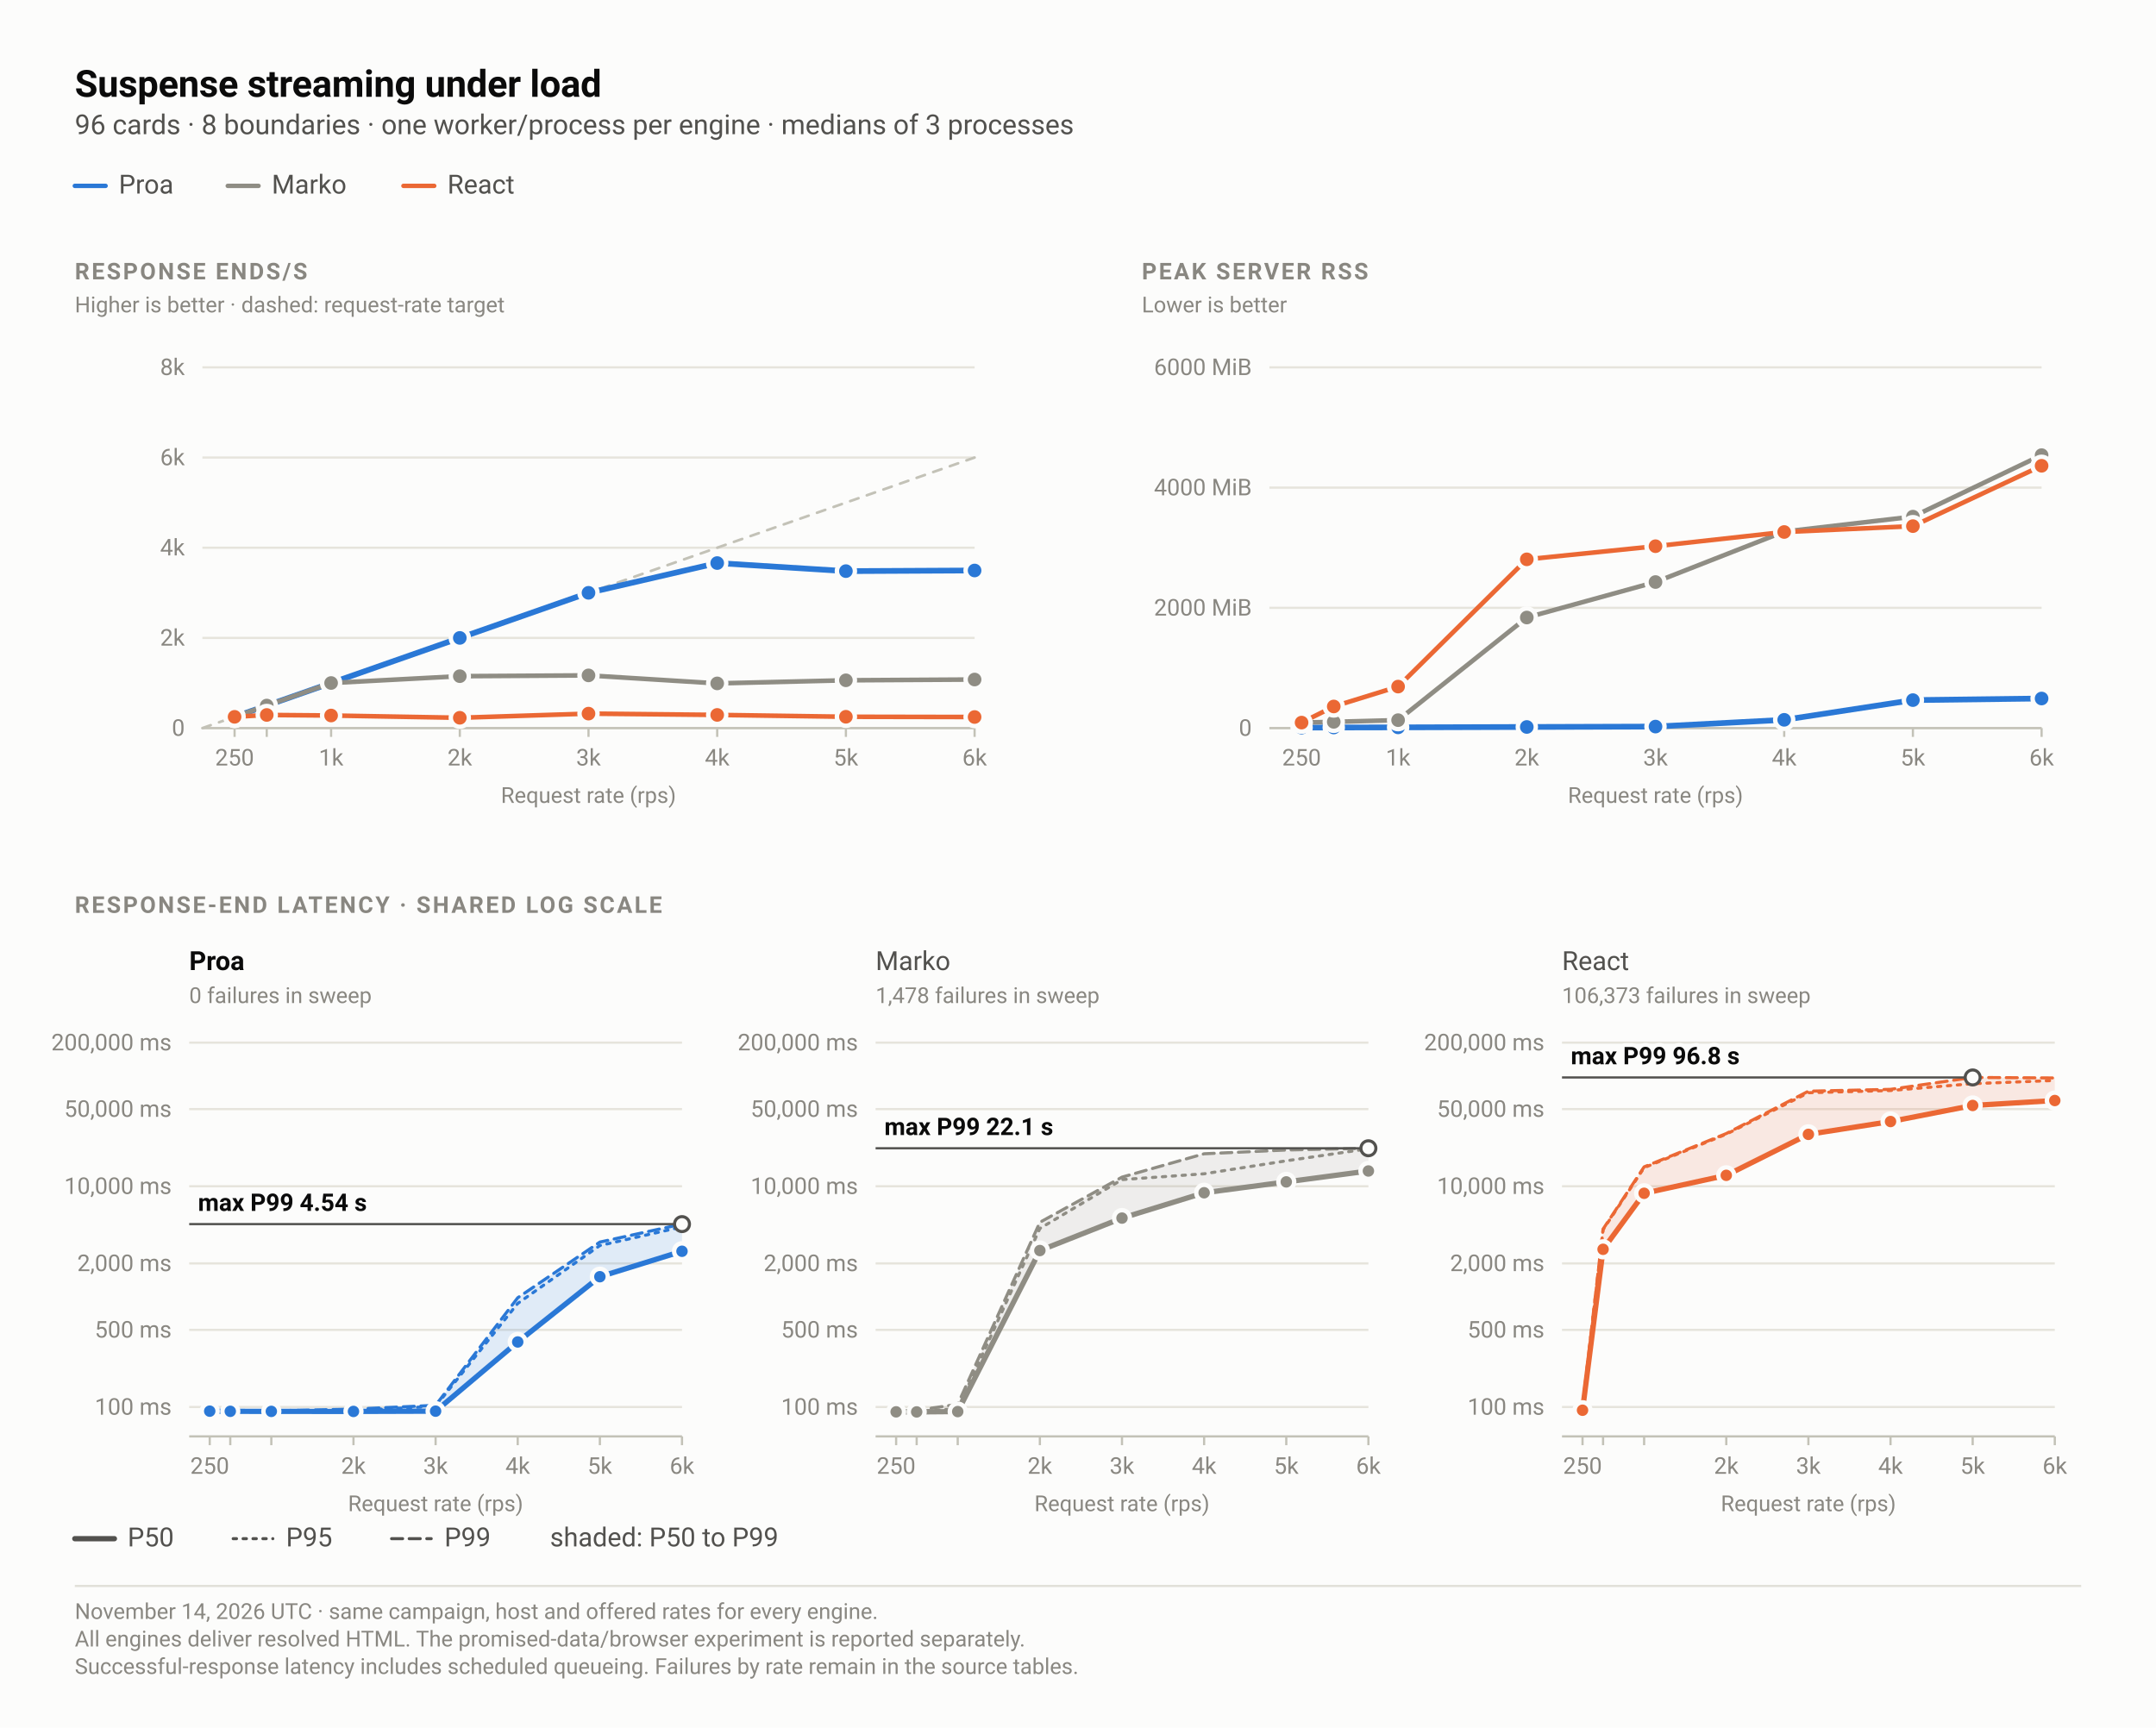
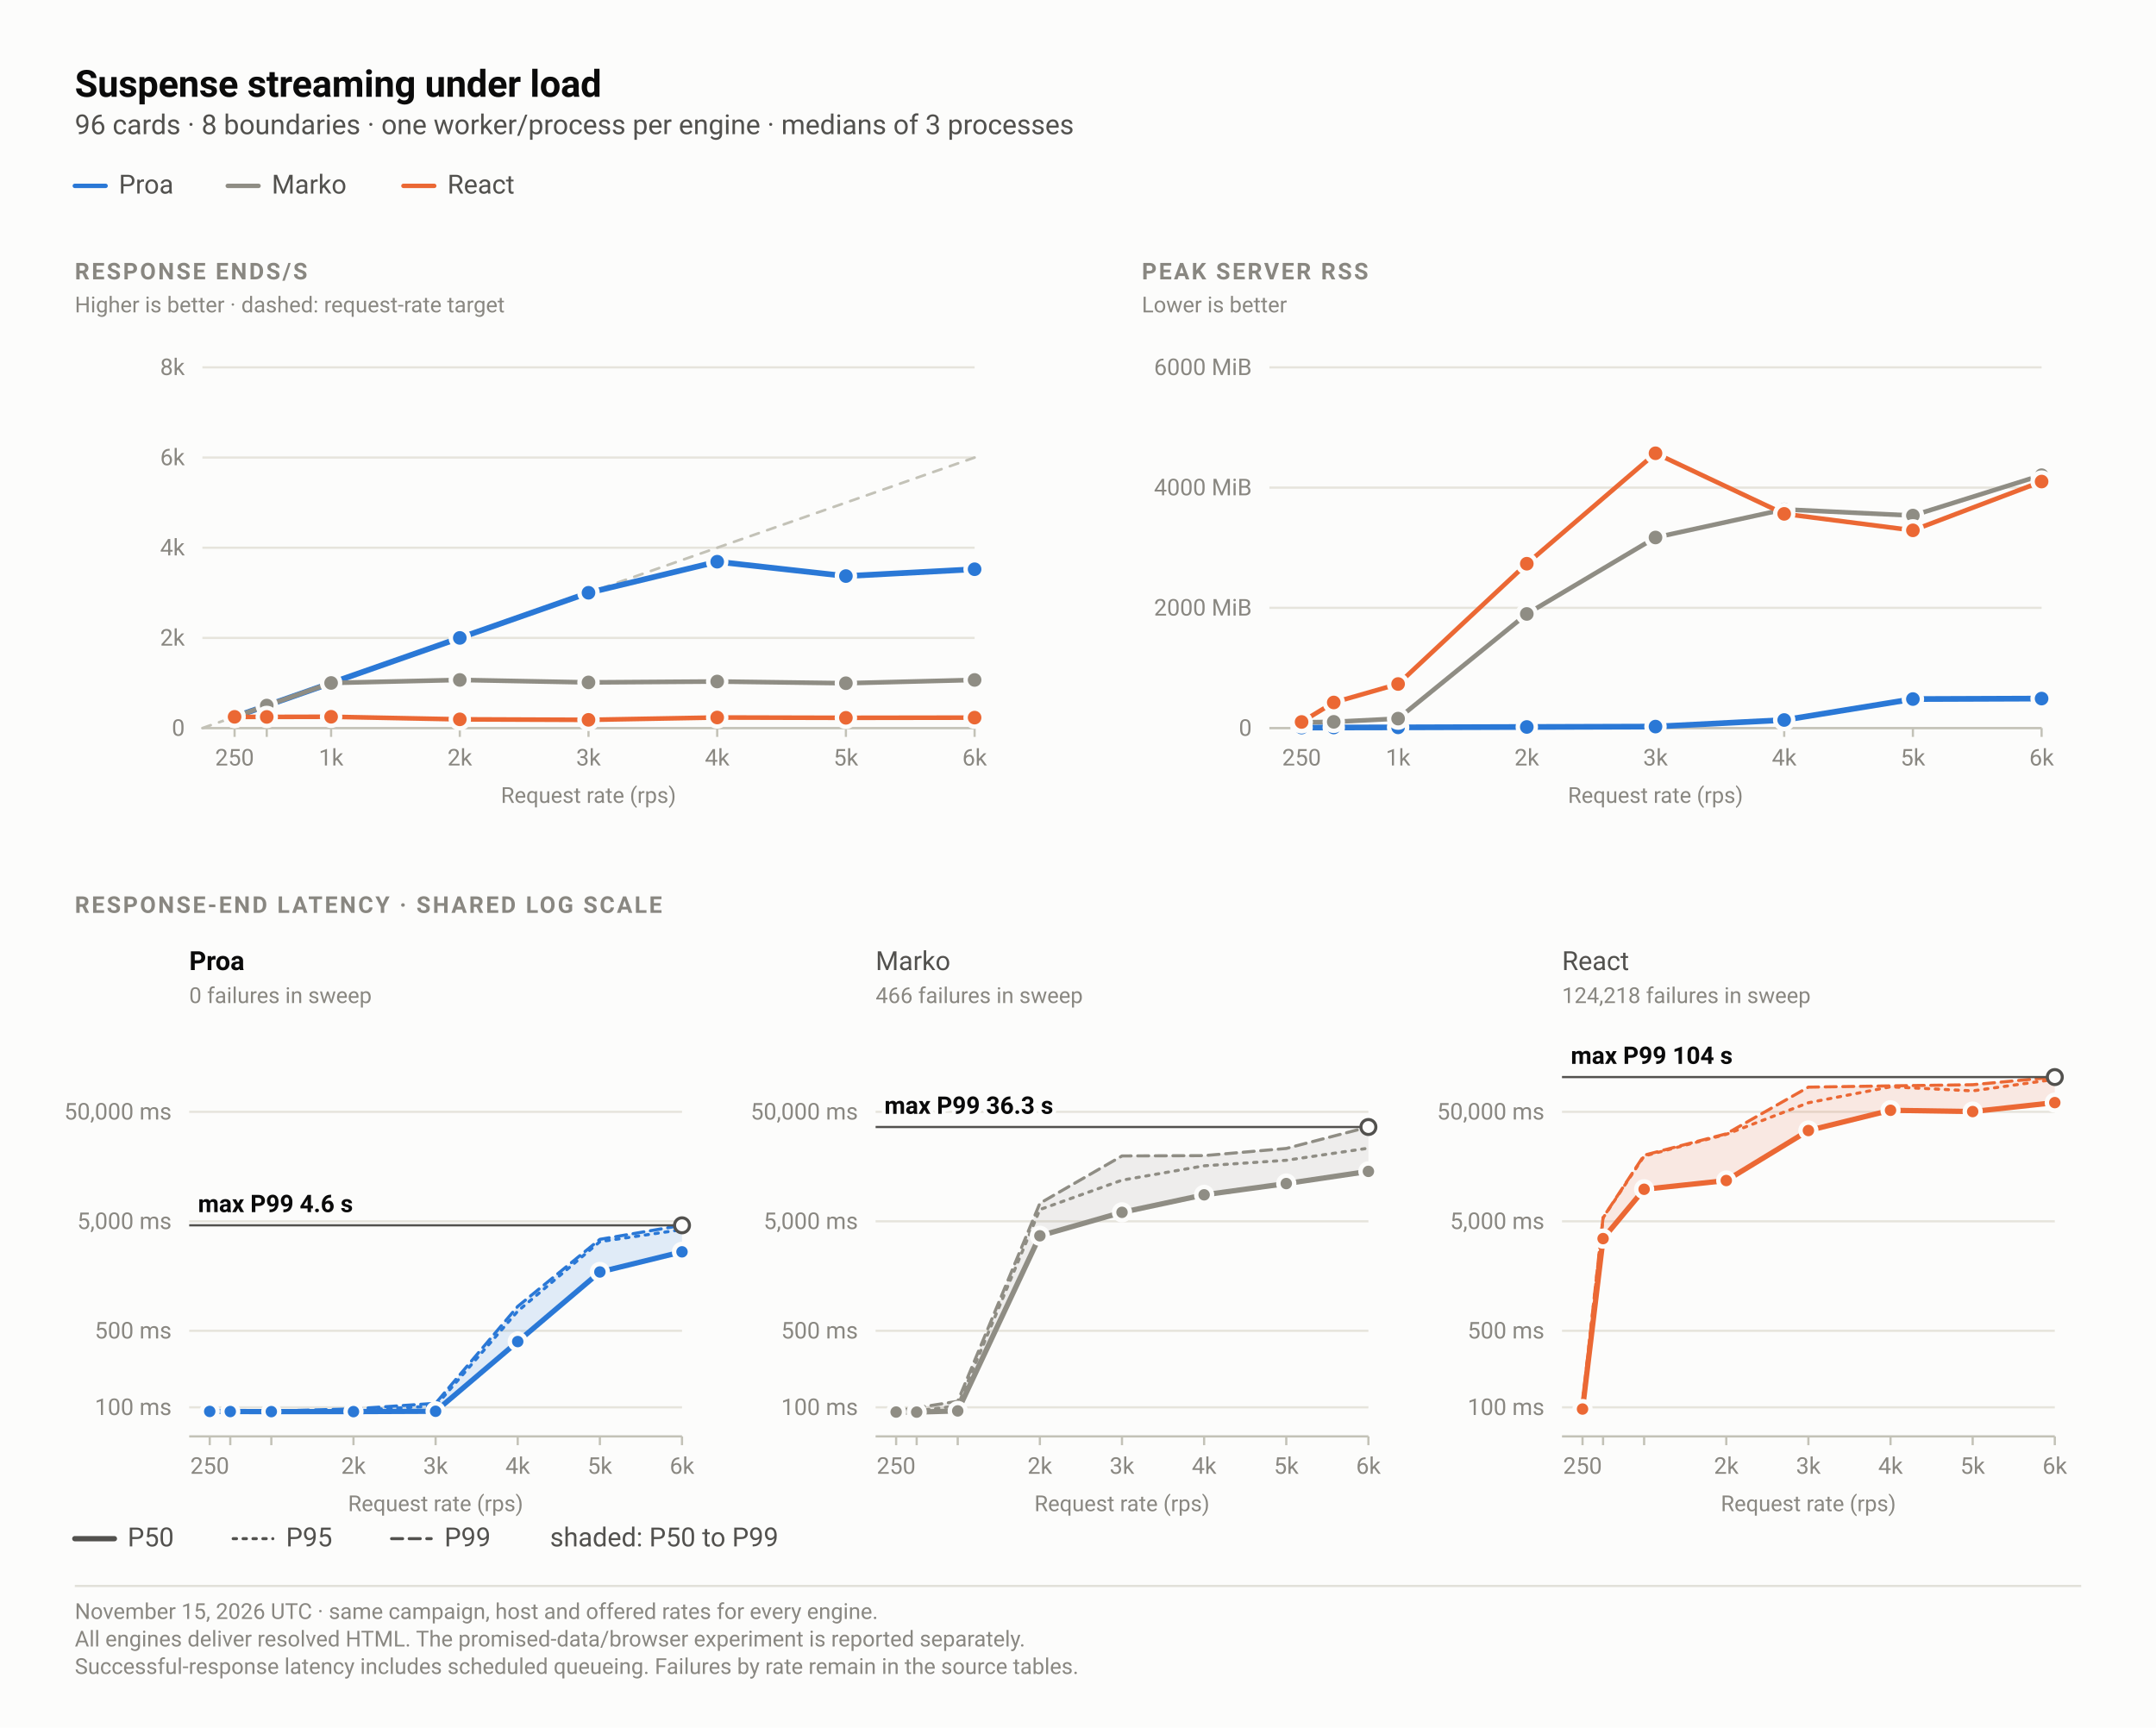
<svg xmlns="http://www.w3.org/2000/svg" width="980" height="785.5" viewBox="0 0 980 785.5" role="img" aria-labelledby="ttl dsc">
  <style>
  text { font-family: system-ui, -apple-system, "Segoe UI", Roboto, "Helvetica Neue", Arial, sans-serif; }
  .t   { font-size: 17px; font-weight: 600; fill: #0b0b0b; letter-spacing: -.005em; }
  .d   { font-size: 12.5px; font-weight: 400; fill: #52514e; }
  .eb  { font-size: 10.5px; font-weight: 600; fill: #898781; letter-spacing: .09em; }
  .cat { font-size: 12px; font-weight: 400; fill: #52514e; }
  .catb{ font-size: 12px; font-weight: 600; fill: #0b0b0b; }
  .lg  { font-size: 12px; font-weight: 400; fill: #52514e; }
  .tick{ font-size: 10.5px; font-weight: 400; fill: #898781; font-variant-numeric: tabular-nums; }
  .val { font-size: 11px; font-weight: 500; fill: #52514e; font-variant-numeric: tabular-nums;
         paint-order: stroke; stroke: #fcfcfb; stroke-width: 3.5px; stroke-linejoin: round; }
  .valb{ font-size: 11px; font-weight: 600; fill: #0b0b0b; font-variant-numeric: tabular-nums;
         paint-order: stroke; stroke: #fcfcfb; stroke-width: 3.5px; stroke-linejoin: round; }
  .valw{ font-size: 11px; font-weight: 600; fill: #fcfcfb; font-variant-numeric: tabular-nums; }
  .note{ font-size: 10px; font-weight: 400; fill: #898781; }
  .mono{ font-family: ui-monospace, SFMono-Regular, "SF Mono", Menlo, Consolas, monospace; }
  .end { text-anchor: end; }
  .mid { text-anchor: middle; }
</style>
  <rect width="980" height="785.5" fill="#fcfcfb" />
  <text x="34" y="44" class="t">Suspense streaming under load</text>
  <text x="34" y="61" class="d">96 cards · 8 boundaries · one worker/process per engine · medians of 3 processes</text>
  <path d="M34 84.5h14" stroke="#2a78d6" stroke-width="2" stroke-linecap="round" />
  <text x="54" y="88" class="lg">Proa</text>
  <path d="M103.52 84.5h14" stroke="#8f8d84" stroke-width="2" stroke-linecap="round" />
  <text x="123.52" y="88" class="lg">Marko</text>
  <path d="M183.38 84.5h14" stroke="#eb6834" stroke-width="2" stroke-linecap="round" />
  <text x="203.38" y="88" class="lg">React</text>
  <text x="34" y="127" class="eb">RESPONSE ENDS/S</text>
  <text x="34" y="142" class="note">Higher is better · dashed: request-rate target</text>
  <path d="M92 331L443 331" stroke="#e6e4dc" stroke-width="1" />
  <text x="84" y="334.5" class="tick end">0</text>
  <path d="M92 290L443 290" stroke="#e6e4dc" stroke-width="1" />
  <text x="84" y="293.5" class="tick end">2k</text>
  <path d="M92 249L443 249" stroke="#e6e4dc" stroke-width="1" />
  <text x="84" y="252.5" class="tick end">4k</text>
  <path d="M92 208L443 208" stroke="#e6e4dc" stroke-width="1" />
  <text x="84" y="211.5" class="tick end">6k</text>
  <path d="M92 167L443 167" stroke="#e6e4dc" stroke-width="1" />
  <text x="84" y="170.5" class="tick end">8k</text>
  <path d="M106.63 331L106.63 335" stroke="#c3c2b7" stroke-width="1" />
  <text x="106.63" y="348" class="tick mid">250</text>
  <path d="M121.25 331L121.25 335" stroke="#c3c2b7" stroke-width="1" />
  <path d="M150.5 331L150.5 335" stroke="#c3c2b7" stroke-width="1" />
  <text x="150.5" y="348" class="tick mid">1k</text>
  <path d="M209 331L209 335" stroke="#c3c2b7" stroke-width="1" />
  <text x="209" y="348" class="tick mid">2k</text>
  <path d="M267.5 331L267.5 335" stroke="#c3c2b7" stroke-width="1" />
  <text x="267.5" y="348" class="tick mid">3k</text>
  <path d="M326 331L326 335" stroke="#c3c2b7" stroke-width="1" />
  <text x="326" y="348" class="tick mid">4k</text>
  <path d="M384.5 331L384.5 335" stroke="#c3c2b7" stroke-width="1" />
  <text x="384.5" y="348" class="tick mid">5k</text>
  <path d="M443 331L443 335" stroke="#c3c2b7" stroke-width="1" />
  <text x="443" y="348" class="tick mid">6k</text>
  <path d="M92 331L443 331" stroke="#c3c2b7" stroke-width="1" />
  <text x="267.5" y="365" class="note mid">Request rate (rps)</text>
  <path d="M92 331L443 208" fill="none" stroke="#c3c2b7" stroke-width="1.2" stroke-linejoin="round" stroke-linecap="round" stroke-dasharray="4 4" />
-   <path d="M106.63 325.88L121.25 320.75L150.5 310.5L209 290L267.5 269.5L326 255.97L384.5 259.64L443 259.35" fill="none" stroke="#2a78d6" stroke-width="2.6" stroke-linejoin="round" stroke-linecap="round" />
+   <path d="M106.63 325.88L121.25 320.75L150.5 310.5L209 290L267.5 269.48L326 255.36L384.5 261.89L443 258.78" fill="none" stroke="#2a78d6" stroke-width="2.6" stroke-linejoin="round" stroke-linecap="round" />
  <circle cx="106.63" cy="325.88" r="4.1" fill="#2a78d6" stroke="#fcfcfb" stroke-width="2" />
  <circle cx="121.25" cy="320.75" r="4.1" fill="#2a78d6" stroke="#fcfcfb" stroke-width="2" />
  <circle cx="150.5" cy="310.5" r="4.1" fill="#2a78d6" stroke="#fcfcfb" stroke-width="2" />
  <circle cx="209" cy="290" r="4.1" fill="#2a78d6" stroke="#fcfcfb" stroke-width="2" />
-   <circle cx="267.5" cy="269.5" r="4.1" fill="#2a78d6" stroke="#fcfcfb" stroke-width="2" />
-   <circle cx="326" cy="255.97" r="4.1" fill="#2a78d6" stroke="#fcfcfb" stroke-width="2" />
-   <circle cx="384.5" cy="259.64" r="4.1" fill="#2a78d6" stroke="#fcfcfb" stroke-width="2" />
-   <circle cx="443" cy="259.35" r="4.1" fill="#2a78d6" stroke="#fcfcfb" stroke-width="2" />
-   <path d="M106.63 325.88L121.25 320.75L150.5 310.5L209 307.4L267.5 307.04L326 310.68L384.5 309.27L443 308.92" fill="none" stroke="#8f8d84" stroke-width="2.1" stroke-linejoin="round" stroke-linecap="round" />
+   <circle cx="267.5" cy="269.48" r="4.1" fill="#2a78d6" stroke="#fcfcfb" stroke-width="2" />
+   <circle cx="326" cy="255.36" r="4.1" fill="#2a78d6" stroke="#fcfcfb" stroke-width="2" />
+   <circle cx="384.5" cy="261.89" r="4.1" fill="#2a78d6" stroke="#fcfcfb" stroke-width="2" />
+   <circle cx="443" cy="258.78" r="4.1" fill="#2a78d6" stroke="#fcfcfb" stroke-width="2" />
+   <path d="M106.63 325.88L121.25 320.75L150.5 310.48L209 309.11L267.5 310.23L326 309.82L384.5 310.6L443 309.11" fill="none" stroke="#8f8d84" stroke-width="2.1" stroke-linejoin="round" stroke-linecap="round" />
  <circle cx="106.63" cy="325.88" r="4.1" fill="#8f8d84" stroke="#fcfcfb" stroke-width="2" />
  <circle cx="121.25" cy="320.75" r="4.1" fill="#8f8d84" stroke="#fcfcfb" stroke-width="2" />
-   <circle cx="150.5" cy="310.5" r="4.1" fill="#8f8d84" stroke="#fcfcfb" stroke-width="2" />
-   <circle cx="209" cy="307.4" r="4.1" fill="#8f8d84" stroke="#fcfcfb" stroke-width="2" />
-   <circle cx="267.5" cy="307.04" r="4.1" fill="#8f8d84" stroke="#fcfcfb" stroke-width="2" />
-   <circle cx="326" cy="310.68" r="4.1" fill="#8f8d84" stroke="#fcfcfb" stroke-width="2" />
-   <circle cx="384.5" cy="309.27" r="4.1" fill="#8f8d84" stroke="#fcfcfb" stroke-width="2" />
-   <circle cx="443" cy="308.92" r="4.1" fill="#8f8d84" stroke="#fcfcfb" stroke-width="2" />
-   <path d="M106.63 325.88L121.25 325.03L150.5 325.28L209 326.31L267.5 324.42L326 325.01L384.5 325.85L443 325.96" fill="none" stroke="#eb6834" stroke-width="2.1" stroke-linejoin="round" stroke-linecap="round" />
+   <circle cx="150.5" cy="310.48" r="4.1" fill="#8f8d84" stroke="#fcfcfb" stroke-width="2" />
+   <circle cx="209" cy="309.11" r="4.1" fill="#8f8d84" stroke="#fcfcfb" stroke-width="2" />
+   <circle cx="267.5" cy="310.23" r="4.1" fill="#8f8d84" stroke="#fcfcfb" stroke-width="2" />
+   <circle cx="326" cy="309.82" r="4.1" fill="#8f8d84" stroke="#fcfcfb" stroke-width="2" />
+   <circle cx="384.5" cy="310.6" r="4.1" fill="#8f8d84" stroke="#fcfcfb" stroke-width="2" />
+   <circle cx="443" cy="309.11" r="4.1" fill="#8f8d84" stroke="#fcfcfb" stroke-width="2" />
+   <path d="M106.63 325.88L121.25 325.92L150.5 325.85L209 327.02L267.5 327.25L326 326.18L384.5 326.33L443 326.24" fill="none" stroke="#eb6834" stroke-width="2.1" stroke-linejoin="round" stroke-linecap="round" />
  <circle cx="106.63" cy="325.88" r="4.1" fill="#eb6834" stroke="#fcfcfb" stroke-width="2" />
-   <circle cx="121.25" cy="325.03" r="4.1" fill="#eb6834" stroke="#fcfcfb" stroke-width="2" />
-   <circle cx="150.5" cy="325.28" r="4.1" fill="#eb6834" stroke="#fcfcfb" stroke-width="2" />
-   <circle cx="209" cy="326.31" r="4.1" fill="#eb6834" stroke="#fcfcfb" stroke-width="2" />
-   <circle cx="267.5" cy="324.42" r="4.1" fill="#eb6834" stroke="#fcfcfb" stroke-width="2" />
-   <circle cx="326" cy="325.01" r="4.1" fill="#eb6834" stroke="#fcfcfb" stroke-width="2" />
-   <circle cx="384.5" cy="325.85" r="4.1" fill="#eb6834" stroke="#fcfcfb" stroke-width="2" />
-   <circle cx="443" cy="325.96" r="4.1" fill="#eb6834" stroke="#fcfcfb" stroke-width="2" />
+   <circle cx="121.25" cy="325.92" r="4.1" fill="#eb6834" stroke="#fcfcfb" stroke-width="2" />
+   <circle cx="150.5" cy="325.85" r="4.1" fill="#eb6834" stroke="#fcfcfb" stroke-width="2" />
+   <circle cx="209" cy="327.02" r="4.1" fill="#eb6834" stroke="#fcfcfb" stroke-width="2" />
+   <circle cx="267.5" cy="327.25" r="4.1" fill="#eb6834" stroke="#fcfcfb" stroke-width="2" />
+   <circle cx="326" cy="326.18" r="4.1" fill="#eb6834" stroke="#fcfcfb" stroke-width="2" />
+   <circle cx="384.5" cy="326.33" r="4.1" fill="#eb6834" stroke="#fcfcfb" stroke-width="2" />
+   <circle cx="443" cy="326.24" r="4.1" fill="#eb6834" stroke="#fcfcfb" stroke-width="2" />
  <text x="519" y="127" class="eb">PEAK SERVER RSS</text>
  <text x="519" y="142" class="note">Lower is better</text>
  <path d="M577 331L928 331" stroke="#e6e4dc" stroke-width="1" />
  <text x="569" y="334.5" class="tick end">0</text>
  <path d="M577 276.33L928 276.33" stroke="#e6e4dc" stroke-width="1" />
  <text x="569" y="279.83" class="tick end">2000 MiB</text>
  <path d="M577 221.67L928 221.67" stroke="#e6e4dc" stroke-width="1" />
  <text x="569" y="225.17" class="tick end">4000 MiB</text>
  <path d="M577 167L928 167" stroke="#e6e4dc" stroke-width="1" />
  <text x="569" y="170.5" class="tick end">6000 MiB</text>
  <path d="M591.63 331L591.63 335" stroke="#c3c2b7" stroke-width="1" />
  <text x="591.63" y="348" class="tick mid">250</text>
  <path d="M606.25 331L606.25 335" stroke="#c3c2b7" stroke-width="1" />
  <path d="M635.5 331L635.5 335" stroke="#c3c2b7" stroke-width="1" />
  <text x="635.5" y="348" class="tick mid">1k</text>
  <path d="M694 331L694 335" stroke="#c3c2b7" stroke-width="1" />
  <text x="694" y="348" class="tick mid">2k</text>
  <path d="M752.5 331L752.5 335" stroke="#c3c2b7" stroke-width="1" />
  <text x="752.5" y="348" class="tick mid">3k</text>
  <path d="M811 331L811 335" stroke="#c3c2b7" stroke-width="1" />
  <text x="811" y="348" class="tick mid">4k</text>
  <path d="M869.5 331L869.5 335" stroke="#c3c2b7" stroke-width="1" />
  <text x="869.5" y="348" class="tick mid">5k</text>
  <path d="M928 331L928 335" stroke="#c3c2b7" stroke-width="1" />
  <text x="928" y="348" class="tick mid">6k</text>
  <path d="M577 331L928 331" stroke="#c3c2b7" stroke-width="1" />
  <text x="752.5" y="365" class="note mid">Request rate (rps)</text>
-   <path d="M591.63 330.78L606.25 330.73L635.5 330.67L694 330.49L752.5 330.31L811 327.24L869.5 318.28L928 317.55" fill="none" stroke="#2a78d6" stroke-width="2.6" stroke-linejoin="round" stroke-linecap="round" />
-   <circle cx="591.63" cy="330.78" r="4.1" fill="#2a78d6" stroke="#fcfcfb" stroke-width="2" />
+   <path d="M591.63 330.77L606.25 330.73L635.5 330.67L694 330.49L752.5 330.31L811 327.32L869.5 317.8L928 317.58" fill="none" stroke="#2a78d6" stroke-width="2.6" stroke-linejoin="round" stroke-linecap="round" />
+   <circle cx="591.63" cy="330.77" r="4.1" fill="#2a78d6" stroke="#fcfcfb" stroke-width="2" />
  <circle cx="606.25" cy="330.73" r="4.1" fill="#2a78d6" stroke="#fcfcfb" stroke-width="2" />
  <circle cx="635.5" cy="330.67" r="4.1" fill="#2a78d6" stroke="#fcfcfb" stroke-width="2" />
  <circle cx="694" cy="330.49" r="4.1" fill="#2a78d6" stroke="#fcfcfb" stroke-width="2" />
  <circle cx="752.5" cy="330.31" r="4.1" fill="#2a78d6" stroke="#fcfcfb" stroke-width="2" />
-   <circle cx="811" cy="327.24" r="4.1" fill="#2a78d6" stroke="#fcfcfb" stroke-width="2" />
-   <circle cx="869.5" cy="318.28" r="4.1" fill="#2a78d6" stroke="#fcfcfb" stroke-width="2" />
-   <circle cx="928" cy="317.55" r="4.1" fill="#2a78d6" stroke="#fcfcfb" stroke-width="2" />
-   <path d="M591.63 328.5L606.25 328.16L635.5 327.39L694 280.73L752.5 264.6L811 241.67L869.5 234.87L928 206.91" fill="none" stroke="#8f8d84" stroke-width="2.1" stroke-linejoin="round" stroke-linecap="round" />
-   <circle cx="591.63" cy="328.5" r="4.1" fill="#8f8d84" stroke="#fcfcfb" stroke-width="2" />
+   <circle cx="811" cy="327.32" r="4.1" fill="#2a78d6" stroke="#fcfcfb" stroke-width="2" />
+   <circle cx="869.5" cy="317.8" r="4.1" fill="#2a78d6" stroke="#fcfcfb" stroke-width="2" />
+   <circle cx="928" cy="317.58" r="4.1" fill="#2a78d6" stroke="#fcfcfb" stroke-width="2" />
+   <path d="M591.63 328.39L606.25 328.16L635.5 326.69L694 279.11L752.5 244.35L811 231.58L869.5 234.38L928 216.03" fill="none" stroke="#8f8d84" stroke-width="2.1" stroke-linejoin="round" stroke-linecap="round" />
+   <circle cx="591.63" cy="328.39" r="4.1" fill="#8f8d84" stroke="#fcfcfb" stroke-width="2" />
  <circle cx="606.25" cy="328.16" r="4.1" fill="#8f8d84" stroke="#fcfcfb" stroke-width="2" />
-   <circle cx="635.5" cy="327.39" r="4.1" fill="#8f8d84" stroke="#fcfcfb" stroke-width="2" />
-   <circle cx="694" cy="280.73" r="4.1" fill="#8f8d84" stroke="#fcfcfb" stroke-width="2" />
-   <circle cx="752.5" cy="264.6" r="4.1" fill="#8f8d84" stroke="#fcfcfb" stroke-width="2" />
-   <circle cx="811" cy="241.67" r="4.1" fill="#8f8d84" stroke="#fcfcfb" stroke-width="2" />
-   <circle cx="869.5" cy="234.87" r="4.1" fill="#8f8d84" stroke="#fcfcfb" stroke-width="2" />
-   <circle cx="928" cy="206.91" r="4.1" fill="#8f8d84" stroke="#fcfcfb" stroke-width="2" />
-   <path d="M591.63 328.5L606.25 321.17L635.5 312.13L694 254.28L752.5 248.31L811 241.85L869.5 239.19L928 211.75" fill="none" stroke="#eb6834" stroke-width="2.1" stroke-linejoin="round" stroke-linecap="round" />
-   <circle cx="591.63" cy="328.5" r="4.1" fill="#eb6834" stroke="#fcfcfb" stroke-width="2" />
-   <circle cx="606.25" cy="321.17" r="4.1" fill="#eb6834" stroke="#fcfcfb" stroke-width="2" />
-   <circle cx="635.5" cy="312.13" r="4.1" fill="#eb6834" stroke="#fcfcfb" stroke-width="2" />
-   <circle cx="694" cy="254.28" r="4.1" fill="#eb6834" stroke="#fcfcfb" stroke-width="2" />
-   <circle cx="752.5" cy="248.31" r="4.1" fill="#eb6834" stroke="#fcfcfb" stroke-width="2" />
-   <circle cx="811" cy="241.85" r="4.1" fill="#eb6834" stroke="#fcfcfb" stroke-width="2" />
-   <circle cx="869.5" cy="239.19" r="4.1" fill="#eb6834" stroke="#fcfcfb" stroke-width="2" />
-   <circle cx="928" cy="211.75" r="4.1" fill="#eb6834" stroke="#fcfcfb" stroke-width="2" />
+   <circle cx="635.5" cy="326.69" r="4.1" fill="#8f8d84" stroke="#fcfcfb" stroke-width="2" />
+   <circle cx="694" cy="279.11" r="4.1" fill="#8f8d84" stroke="#fcfcfb" stroke-width="2" />
+   <circle cx="752.5" cy="244.35" r="4.1" fill="#8f8d84" stroke="#fcfcfb" stroke-width="2" />
+   <circle cx="811" cy="231.58" r="4.1" fill="#8f8d84" stroke="#fcfcfb" stroke-width="2" />
+   <circle cx="869.5" cy="234.38" r="4.1" fill="#8f8d84" stroke="#fcfcfb" stroke-width="2" />
+   <circle cx="928" cy="216.03" r="4.1" fill="#8f8d84" stroke="#fcfcfb" stroke-width="2" />
+   <path d="M591.63 328.21L606.25 319.35L635.5 310.96L694 256.27L752.5 206.06L811 233.61L869.5 241.1L928 218.92" fill="none" stroke="#eb6834" stroke-width="2.1" stroke-linejoin="round" stroke-linecap="round" />
+   <circle cx="591.63" cy="328.21" r="4.1" fill="#eb6834" stroke="#fcfcfb" stroke-width="2" />
+   <circle cx="606.25" cy="319.35" r="4.1" fill="#eb6834" stroke="#fcfcfb" stroke-width="2" />
+   <circle cx="635.5" cy="310.96" r="4.1" fill="#eb6834" stroke="#fcfcfb" stroke-width="2" />
+   <circle cx="694" cy="256.27" r="4.1" fill="#eb6834" stroke="#fcfcfb" stroke-width="2" />
+   <circle cx="752.5" cy="206.06" r="4.1" fill="#eb6834" stroke="#fcfcfb" stroke-width="2" />
+   <circle cx="811" cy="233.61" r="4.1" fill="#eb6834" stroke="#fcfcfb" stroke-width="2" />
+   <circle cx="869.5" cy="241.1" r="4.1" fill="#eb6834" stroke="#fcfcfb" stroke-width="2" />
+   <circle cx="928" cy="218.92" r="4.1" fill="#eb6834" stroke="#fcfcfb" stroke-width="2" />
  <text x="34" y="415" class="eb">RESPONSE-END LATENCY · SHARED LOG SCALE</text>
  <text x="86" y="441" class="catb">Proa</text>
  <text x="86" y="456" class="note">0 failures in sweep</text>
-   <path d="M86 639.64L310 639.64" stroke="#e6e4dc" stroke-width="1" />
-   <text x="78" y="643.14" class="tick end">100 ms</text>
-   <path d="M86 604.57L310 604.57" stroke="#e6e4dc" stroke-width="1" />
-   <text x="78" y="608.07" class="tick end">500 ms</text>
-   <path d="M86 574.36L310 574.36" stroke="#e6e4dc" stroke-width="1" />
-   <text x="78" y="577.86" class="tick end">2,000 ms</text>
-   <path d="M86 539.28L310 539.28" stroke="#e6e4dc" stroke-width="1" />
-   <text x="78" y="542.78" class="tick end">10,000 ms</text>
-   <path d="M86 504.21L310 504.21" stroke="#e6e4dc" stroke-width="1" />
-   <text x="78" y="507.71" class="tick end">50,000 ms</text>
-   <path d="M86 474L310 474" stroke="#e6e4dc" stroke-width="1" />
-   <text x="78" y="477.5" class="tick end">200,000 ms</text>
+   <path d="M86 639.78L310 639.78" stroke="#e6e4dc" stroke-width="1" />
+   <text x="78" y="643.28" class="tick end">100 ms</text>
+   <path d="M86 604.99L310 604.99" stroke="#e6e4dc" stroke-width="1" />
+   <text x="78" y="608.49" class="tick end">500 ms</text>
+   <path d="M86 555.22L310 555.22" stroke="#e6e4dc" stroke-width="1" />
+   <text x="78" y="558.72" class="tick end">5,000 ms</text>
+   <path d="M86 505.45L310 505.45" stroke="#e6e4dc" stroke-width="1" />
+   <text x="78" y="508.95" class="tick end">50,000 ms</text>
  <path d="M95.33 653L95.33 657" stroke="#c3c2b7" stroke-width="1" />
  <text x="95.33" y="670" class="tick mid">250</text>
  <path d="M104.67 653L104.67 657" stroke="#c3c2b7" stroke-width="1" />
  <path d="M123.33 653L123.33 657" stroke="#c3c2b7" stroke-width="1" />
  <path d="M160.67 653L160.67 657" stroke="#c3c2b7" stroke-width="1" />
  <text x="160.67" y="670" class="tick mid">2k</text>
  <path d="M198 653L198 657" stroke="#c3c2b7" stroke-width="1" />
  <text x="198" y="670" class="tick mid">3k</text>
  <path d="M235.33 653L235.33 657" stroke="#c3c2b7" stroke-width="1" />
  <text x="235.33" y="670" class="tick mid">4k</text>
  <path d="M272.67 653L272.67 657" stroke="#c3c2b7" stroke-width="1" />
  <text x="272.67" y="670" class="tick mid">5k</text>
  <path d="M310 653L310 657" stroke="#c3c2b7" stroke-width="1" />
  <text x="310" y="670" class="tick mid">6k</text>
  <path d="M86 653L310 653" stroke="#c3c2b7" stroke-width="1" />
  <text x="198" y="687" class="note mid">Request rate (rps)</text>
-   <path d="M95.33 641.39L104.67 641.41L123.33 641.39L160.67 640.6L198 638.87L235.33 589.98L272.67 564.66L310 556.49L310 568.84L272.67 580.41L235.33 610.07L198 641.53L160.67 641.65L123.33 641.63L104.67 641.6L95.33 641.53Z" fill="#2a78d6" opacity=".13" />
-   <path d="M95.33 641.39L104.67 641.41L123.33 641.39L160.67 640.6L198 638.87L235.33 589.98L272.67 564.66L310 556.49" fill="none" stroke="#2a78d6" stroke-width="1.4" stroke-linejoin="round" stroke-linecap="round" stroke-dasharray="5 3" />
-   <path d="M95.33 641.53L104.67 641.58L123.33 641.6L160.67 641.27L198 639.32L235.33 592.56L272.67 566.23L310 557.78" fill="none" stroke="#2a78d6" stroke-width="1.4" stroke-linejoin="round" stroke-linecap="round" stroke-dasharray="1.5 3" />
-   <path d="M95.33 641.53L104.67 641.6L123.33 641.63L160.67 641.65L198 641.53L235.33 610.07L272.67 580.41L310 568.84" fill="none" stroke="#2a78d6" stroke-width="2.4" stroke-linejoin="round" stroke-linecap="round" />
-   <circle cx="95.33" cy="641.53" r="3.6" fill="#2a78d6" stroke="#fcfcfb" stroke-width="2" />
-   <circle cx="104.67" cy="641.6" r="3.6" fill="#2a78d6" stroke="#fcfcfb" stroke-width="2" />
-   <circle cx="123.33" cy="641.63" r="3.6" fill="#2a78d6" stroke="#fcfcfb" stroke-width="2" />
-   <circle cx="160.67" cy="641.65" r="3.6" fill="#2a78d6" stroke="#fcfcfb" stroke-width="2" />
-   <circle cx="198" cy="641.53" r="3.6" fill="#2a78d6" stroke="#fcfcfb" stroke-width="2" />
-   <circle cx="235.33" cy="610.07" r="3.6" fill="#2a78d6" stroke="#fcfcfb" stroke-width="2" />
-   <circle cx="272.67" cy="580.41" r="3.6" fill="#2a78d6" stroke="#fcfcfb" stroke-width="2" />
-   <circle cx="310" cy="568.84" r="3.6" fill="#2a78d6" stroke="#fcfcfb" stroke-width="2" />
-   <path d="M86 556.49L310 556.49" stroke="#52514e" stroke-width="1" />
-   <circle cx="310" cy="556.49" r="3.4" fill="#fcfcfb" stroke="#52514e" stroke-width="1.4" />
-   <text x="90" y="550.49" class="valb">max P99 4.54 s</text>
+   <path d="M95.33 641.49L104.67 641.49L123.33 641.49L160.67 640.5L198 637.95L235.33 593.9L272.67 563.42L310 557.04L310 569.1L272.67 578.25L235.33 609.89L198 641.58L160.67 641.74L123.33 641.74L104.67 641.7L95.33 641.65Z" fill="#2a78d6" opacity=".13" />
+   <path d="M95.33 641.49L104.67 641.49L123.33 641.49L160.67 640.5L198 637.95L235.33 593.9L272.67 563.42L310 557.04" fill="none" stroke="#2a78d6" stroke-width="1.4" stroke-linejoin="round" stroke-linecap="round" stroke-dasharray="5 3" />
+   <path d="M95.33 641.6L104.67 641.67L123.33 641.7L160.67 641.21L198 639.18L235.33 596.09L272.67 564.47L310 559.01" fill="none" stroke="#2a78d6" stroke-width="1.4" stroke-linejoin="round" stroke-linecap="round" stroke-dasharray="1.5 3" />
+   <path d="M95.33 641.65L104.67 641.7L123.33 641.74L160.67 641.74L198 641.58L235.33 609.89L272.67 578.25L310 569.1" fill="none" stroke="#2a78d6" stroke-width="2.4" stroke-linejoin="round" stroke-linecap="round" />
+   <circle cx="95.33" cy="641.65" r="3.6" fill="#2a78d6" stroke="#fcfcfb" stroke-width="2" />
+   <circle cx="104.67" cy="641.7" r="3.6" fill="#2a78d6" stroke="#fcfcfb" stroke-width="2" />
+   <circle cx="123.33" cy="641.74" r="3.6" fill="#2a78d6" stroke="#fcfcfb" stroke-width="2" />
+   <circle cx="160.67" cy="641.74" r="3.6" fill="#2a78d6" stroke="#fcfcfb" stroke-width="2" />
+   <circle cx="198" cy="641.58" r="3.6" fill="#2a78d6" stroke="#fcfcfb" stroke-width="2" />
+   <circle cx="235.33" cy="609.89" r="3.6" fill="#2a78d6" stroke="#fcfcfb" stroke-width="2" />
+   <circle cx="272.67" cy="578.25" r="3.6" fill="#2a78d6" stroke="#fcfcfb" stroke-width="2" />
+   <circle cx="310" cy="569.1" r="3.6" fill="#2a78d6" stroke="#fcfcfb" stroke-width="2" />
+   <path d="M86 557.04L310 557.04" stroke="#52514e" stroke-width="1" />
+   <circle cx="310" cy="557.04" r="3.4" fill="#fcfcfb" stroke="#52514e" stroke-width="1.4" />
+   <text x="90" y="551.04" class="valb">max P99 4.6 s</text>
  <text x="398" y="441" class="cat">Marko</text>
-   <text x="398" y="456" class="note">1,478 failures in sweep</text>
-   <path d="M398 639.64L622 639.64" stroke="#e6e4dc" stroke-width="1" />
-   <text x="390" y="643.14" class="tick end">100 ms</text>
-   <path d="M398 604.57L622 604.57" stroke="#e6e4dc" stroke-width="1" />
-   <text x="390" y="608.07" class="tick end">500 ms</text>
-   <path d="M398 574.36L622 574.36" stroke="#e6e4dc" stroke-width="1" />
-   <text x="390" y="577.86" class="tick end">2,000 ms</text>
-   <path d="M398 539.28L622 539.28" stroke="#e6e4dc" stroke-width="1" />
-   <text x="390" y="542.78" class="tick end">10,000 ms</text>
-   <path d="M398 504.21L622 504.21" stroke="#e6e4dc" stroke-width="1" />
-   <text x="390" y="507.71" class="tick end">50,000 ms</text>
-   <path d="M398 474L622 474" stroke="#e6e4dc" stroke-width="1" />
-   <text x="390" y="477.5" class="tick end">200,000 ms</text>
+   <text x="398" y="456" class="note">466 failures in sweep</text>
+   <path d="M398 639.78L622 639.78" stroke="#e6e4dc" stroke-width="1" />
+   <text x="390" y="643.28" class="tick end">100 ms</text>
+   <path d="M398 604.99L622 604.99" stroke="#e6e4dc" stroke-width="1" />
+   <text x="390" y="608.49" class="tick end">500 ms</text>
+   <path d="M398 555.22L622 555.22" stroke="#e6e4dc" stroke-width="1" />
+   <text x="390" y="558.72" class="tick end">5,000 ms</text>
+   <path d="M398 505.45L622 505.45" stroke="#e6e4dc" stroke-width="1" />
+   <text x="390" y="508.95" class="tick end">50,000 ms</text>
  <path d="M407.33 653L407.33 657" stroke="#c3c2b7" stroke-width="1" />
  <text x="407.33" y="670" class="tick mid">250</text>
  <path d="M416.67 653L416.67 657" stroke="#c3c2b7" stroke-width="1" />
  <path d="M435.33 653L435.33 657" stroke="#c3c2b7" stroke-width="1" />
  <path d="M472.67 653L472.67 657" stroke="#c3c2b7" stroke-width="1" />
  <text x="472.67" y="670" class="tick mid">2k</text>
  <path d="M510 653L510 657" stroke="#c3c2b7" stroke-width="1" />
  <text x="510" y="670" class="tick mid">3k</text>
  <path d="M547.33 653L547.33 657" stroke="#c3c2b7" stroke-width="1" />
  <text x="547.33" y="670" class="tick mid">4k</text>
  <path d="M584.67 653L584.67 657" stroke="#c3c2b7" stroke-width="1" />
  <text x="584.67" y="670" class="tick mid">5k</text>
  <path d="M622 653L622 657" stroke="#c3c2b7" stroke-width="1" />
  <text x="622" y="670" class="tick mid">6k</text>
  <path d="M398 653L622 653" stroke="#c3c2b7" stroke-width="1" />
  <text x="510" y="687" class="note mid">Request rate (rps)</text>
-   <path d="M407.33 641.37L416.67 641.13L435.33 638.44L472.67 555.67L510 535.14L547.33 524.52L584.67 522.81L622 522.01L622 532.34L584.67 537.3L547.33 542.24L510 553.76L472.67 568.51L435.33 641.72L416.67 641.87L407.33 641.84Z" fill="#8f8d84" opacity=".13" />
-   <path d="M407.33 641.37L416.67 641.13L435.33 638.44L472.67 555.67L510 535.14L547.33 524.52L584.67 522.81L622 522.01" fill="none" stroke="#8f8d84" stroke-width="1.4" stroke-linejoin="round" stroke-linecap="round" stroke-dasharray="5 3" />
-   <path d="M407.33 641.65L416.67 641.58L435.33 640.51L472.67 558.47L510 536.26L547.33 533.62L584.67 527.72L622 522.24" fill="none" stroke="#8f8d84" stroke-width="1.4" stroke-linejoin="round" stroke-linecap="round" stroke-dasharray="1.5 3" />
-   <path d="M407.33 641.84L416.67 641.87L435.33 641.72L472.67 568.51L510 553.76L547.33 542.24L584.67 537.3L622 532.34" fill="none" stroke="#8f8d84" stroke-width="2.4" stroke-linejoin="round" stroke-linecap="round" />
-   <circle cx="407.33" cy="641.84" r="3.6" fill="#8f8d84" stroke="#fcfcfb" stroke-width="2" />
-   <circle cx="416.67" cy="641.87" r="3.6" fill="#8f8d84" stroke="#fcfcfb" stroke-width="2" />
-   <circle cx="435.33" cy="641.72" r="3.6" fill="#8f8d84" stroke="#fcfcfb" stroke-width="2" />
-   <circle cx="472.67" cy="568.51" r="3.6" fill="#8f8d84" stroke="#fcfcfb" stroke-width="2" />
-   <circle cx="510" cy="553.76" r="3.6" fill="#8f8d84" stroke="#fcfcfb" stroke-width="2" />
-   <circle cx="547.33" cy="542.24" r="3.6" fill="#8f8d84" stroke="#fcfcfb" stroke-width="2" />
-   <circle cx="584.67" cy="537.3" r="3.6" fill="#8f8d84" stroke="#fcfcfb" stroke-width="2" />
-   <circle cx="622" cy="532.34" r="3.6" fill="#8f8d84" stroke="#fcfcfb" stroke-width="2" />
-   <path d="M398 522.01L622 522.01" stroke="#52514e" stroke-width="1" />
-   <circle cx="622" cy="522.01" r="3.4" fill="#fcfcfb" stroke="#52514e" stroke-width="1.4" />
-   <text x="402" y="516.01" class="valb">max P99 22.1 s</text>
+   <path d="M407.33 641.32L416.67 639.99L435.33 637.04L472.67 547.03L510 525.51L547.33 525.36L584.67 522.1L622 512.35L622 532.52L584.67 538.06L547.33 543.18L510 551.14L472.67 561.81L435.33 641.42L416.67 641.96L407.33 641.93Z" fill="#8f8d84" opacity=".13" />
+   <path d="M407.33 641.32L416.67 639.99L435.33 637.04L472.67 547.03L510 525.51L547.33 525.36L584.67 522.1L622 512.35" fill="none" stroke="#8f8d84" stroke-width="1.4" stroke-linejoin="round" stroke-linecap="round" stroke-dasharray="5 3" />
+   <path d="M407.33 641.65L416.67 641.42L435.33 639.12L472.67 549.88L510 536.52L547.33 529.99L584.67 527.48L622 521.97" fill="none" stroke="#8f8d84" stroke-width="1.4" stroke-linejoin="round" stroke-linecap="round" stroke-dasharray="1.5 3" />
+   <path d="M407.33 641.93L416.67 641.96L435.33 641.42L472.67 561.81L510 551.14L547.33 543.18L584.67 538.06L622 532.52" fill="none" stroke="#8f8d84" stroke-width="2.4" stroke-linejoin="round" stroke-linecap="round" />
+   <circle cx="407.33" cy="641.93" r="3.6" fill="#8f8d84" stroke="#fcfcfb" stroke-width="2" />
+   <circle cx="416.67" cy="641.96" r="3.6" fill="#8f8d84" stroke="#fcfcfb" stroke-width="2" />
+   <circle cx="435.33" cy="641.42" r="3.6" fill="#8f8d84" stroke="#fcfcfb" stroke-width="2" />
+   <circle cx="472.67" cy="561.81" r="3.6" fill="#8f8d84" stroke="#fcfcfb" stroke-width="2" />
+   <circle cx="510" cy="551.14" r="3.6" fill="#8f8d84" stroke="#fcfcfb" stroke-width="2" />
+   <circle cx="547.33" cy="543.18" r="3.6" fill="#8f8d84" stroke="#fcfcfb" stroke-width="2" />
+   <circle cx="584.67" cy="538.06" r="3.6" fill="#8f8d84" stroke="#fcfcfb" stroke-width="2" />
+   <circle cx="622" cy="532.52" r="3.6" fill="#8f8d84" stroke="#fcfcfb" stroke-width="2" />
+   <path d="M398 512.35L622 512.35" stroke="#52514e" stroke-width="1" />
+   <circle cx="622" cy="512.35" r="3.4" fill="#fcfcfb" stroke="#52514e" stroke-width="1.4" />
+   <text x="402" y="506.35" class="valb">max P99 36.3 s</text>
  <text x="710" y="441" class="cat">React</text>
-   <text x="710" y="456" class="note">106,373 failures in sweep</text>
-   <path d="M710 639.64L934 639.64" stroke="#e6e4dc" stroke-width="1" />
-   <text x="702" y="643.14" class="tick end">100 ms</text>
-   <path d="M710 604.57L934 604.57" stroke="#e6e4dc" stroke-width="1" />
-   <text x="702" y="608.07" class="tick end">500 ms</text>
-   <path d="M710 574.36L934 574.36" stroke="#e6e4dc" stroke-width="1" />
-   <text x="702" y="577.86" class="tick end">2,000 ms</text>
-   <path d="M710 539.28L934 539.28" stroke="#e6e4dc" stroke-width="1" />
-   <text x="702" y="542.78" class="tick end">10,000 ms</text>
-   <path d="M710 504.21L934 504.21" stroke="#e6e4dc" stroke-width="1" />
-   <text x="702" y="507.71" class="tick end">50,000 ms</text>
-   <path d="M710 474L934 474" stroke="#e6e4dc" stroke-width="1" />
-   <text x="702" y="477.5" class="tick end">200,000 ms</text>
+   <text x="710" y="456" class="note">124,218 failures in sweep</text>
+   <path d="M710 639.78L934 639.78" stroke="#e6e4dc" stroke-width="1" />
+   <text x="702" y="643.28" class="tick end">100 ms</text>
+   <path d="M710 604.99L934 604.99" stroke="#e6e4dc" stroke-width="1" />
+   <text x="702" y="608.49" class="tick end">500 ms</text>
+   <path d="M710 555.22L934 555.22" stroke="#e6e4dc" stroke-width="1" />
+   <text x="702" y="558.72" class="tick end">5,000 ms</text>
+   <path d="M710 505.45L934 505.45" stroke="#e6e4dc" stroke-width="1" />
+   <text x="702" y="508.95" class="tick end">50,000 ms</text>
  <path d="M719.33 653L719.33 657" stroke="#c3c2b7" stroke-width="1" />
  <text x="719.33" y="670" class="tick mid">250</text>
  <path d="M728.67 653L728.67 657" stroke="#c3c2b7" stroke-width="1" />
  <path d="M747.33 653L747.33 657" stroke="#c3c2b7" stroke-width="1" />
  <path d="M784.67 653L784.67 657" stroke="#c3c2b7" stroke-width="1" />
  <text x="784.67" y="670" class="tick mid">2k</text>
  <path d="M822 653L822 657" stroke="#c3c2b7" stroke-width="1" />
  <text x="822" y="670" class="tick mid">3k</text>
  <path d="M859.33 653L859.33 657" stroke="#c3c2b7" stroke-width="1" />
  <text x="859.33" y="670" class="tick mid">4k</text>
  <path d="M896.67 653L896.67 657" stroke="#c3c2b7" stroke-width="1" />
  <text x="896.67" y="670" class="tick mid">5k</text>
  <path d="M934 653L934 657" stroke="#c3c2b7" stroke-width="1" />
  <text x="934" y="670" class="tick mid">6k</text>
  <path d="M710 653L934 653" stroke="#c3c2b7" stroke-width="1" />
  <text x="822" y="687" class="note mid">Request rate (rps)</text>
-   <path d="M719.33 639.69L728.67 558.75L747.33 530.47L784.67 515.32L822 496.07L859.33 495.23L896.67 489.82L934 490.05L934 500.31L896.67 502.56L859.33 509.86L822 515.69L784.67 534.32L747.33 542.48L728.67 567.95L719.33 641.11Z" fill="#eb6834" opacity=".13" />
-   <path d="M719.33 639.69L728.67 558.75L747.33 530.47L784.67 515.32L822 496.07L859.33 495.23L896.67 489.82L934 490.05" fill="none" stroke="#eb6834" stroke-width="1.4" stroke-linejoin="round" stroke-linecap="round" stroke-dasharray="5 3" />
-   <path d="M719.33 640.26L728.67 559.05L747.33 530.84L784.67 515.61L822 496.77L859.33 495.76L896.67 492.65L934 491.19" fill="none" stroke="#eb6834" stroke-width="1.4" stroke-linejoin="round" stroke-linecap="round" stroke-dasharray="1.5 3" />
-   <path d="M719.33 641.11L728.67 567.95L747.33 542.48L784.67 534.32L822 515.69L859.33 509.86L896.67 502.56L934 500.31" fill="none" stroke="#eb6834" stroke-width="2.4" stroke-linejoin="round" stroke-linecap="round" />
-   <circle cx="719.33" cy="641.11" r="3.6" fill="#eb6834" stroke="#fcfcfb" stroke-width="2" />
-   <circle cx="728.67" cy="567.95" r="3.6" fill="#eb6834" stroke="#fcfcfb" stroke-width="2" />
-   <circle cx="747.33" cy="542.48" r="3.6" fill="#eb6834" stroke="#fcfcfb" stroke-width="2" />
-   <circle cx="784.67" cy="534.32" r="3.6" fill="#eb6834" stroke="#fcfcfb" stroke-width="2" />
-   <circle cx="822" cy="515.69" r="3.6" fill="#eb6834" stroke="#fcfcfb" stroke-width="2" />
-   <circle cx="859.33" cy="509.86" r="3.6" fill="#eb6834" stroke="#fcfcfb" stroke-width="2" />
-   <circle cx="896.67" cy="502.56" r="3.6" fill="#eb6834" stroke="#fcfcfb" stroke-width="2" />
-   <circle cx="934" cy="500.31" r="3.6" fill="#eb6834" stroke="#fcfcfb" stroke-width="2" />
-   <path d="M710 489.82L896.67 489.82" stroke="#52514e" stroke-width="1" />
-   <circle cx="896.67" cy="489.82" r="3.4" fill="#fcfcfb" stroke="#52514e" stroke-width="1.4" />
-   <text x="714" y="483.82" class="valb">max P99 96.8 s</text>
+   <path d="M719.33 637.91L728.67 553.52L747.33 525.17L784.67 515.44L822 494.23L859.33 493.65L896.67 493.13L934 489.65L934 501.26L896.67 505.33L859.33 504.75L822 513.95L784.67 536.68L747.33 540.66L728.67 563.08L719.33 640.57Z" fill="#eb6834" opacity=".13" />
+   <path d="M719.33 637.91L728.67 553.52L747.33 525.17L784.67 515.44L822 494.23L859.33 493.65L896.67 493.13L934 489.65" fill="none" stroke="#eb6834" stroke-width="1.4" stroke-linejoin="round" stroke-linecap="round" stroke-dasharray="5 3" />
+   <path d="M719.33 638.89L728.67 553.65L747.33 525.56L784.67 515.67L822 501.33L859.33 494.08L896.67 495.92L934 490.69" fill="none" stroke="#eb6834" stroke-width="1.4" stroke-linejoin="round" stroke-linecap="round" stroke-dasharray="1.5 3" />
+   <path d="M719.33 640.57L728.67 563.08L747.33 540.66L784.67 536.68L822 513.95L859.33 504.75L896.67 505.33L934 501.26" fill="none" stroke="#eb6834" stroke-width="2.4" stroke-linejoin="round" stroke-linecap="round" />
+   <circle cx="719.33" cy="640.57" r="3.6" fill="#eb6834" stroke="#fcfcfb" stroke-width="2" />
+   <circle cx="728.67" cy="563.08" r="3.6" fill="#eb6834" stroke="#fcfcfb" stroke-width="2" />
+   <circle cx="747.33" cy="540.66" r="3.6" fill="#eb6834" stroke="#fcfcfb" stroke-width="2" />
+   <circle cx="784.67" cy="536.68" r="3.6" fill="#eb6834" stroke="#fcfcfb" stroke-width="2" />
+   <circle cx="822" cy="513.95" r="3.6" fill="#eb6834" stroke="#fcfcfb" stroke-width="2" />
+   <circle cx="859.33" cy="504.75" r="3.6" fill="#eb6834" stroke="#fcfcfb" stroke-width="2" />
+   <circle cx="896.67" cy="505.33" r="3.6" fill="#eb6834" stroke="#fcfcfb" stroke-width="2" />
+   <circle cx="934" cy="501.26" r="3.6" fill="#eb6834" stroke="#fcfcfb" stroke-width="2" />
+   <path d="M710 489.65L934 489.65" stroke="#52514e" stroke-width="1" />
+   <circle cx="934" cy="489.65" r="3.4" fill="#fcfcfb" stroke="#52514e" stroke-width="1.4" />
+   <text x="714" y="483.65" class="valb">max P99 104 s</text>
  <path d="M34 699.5h18" stroke="#52514e" stroke-width="2.4" stroke-linecap="round" />
  <text x="58" y="703" class="lg">P50</text>
  <path d="M106 699.5h18" stroke="#52514e" stroke-width="1.4" stroke-linecap="round" stroke-dasharray="1.5 3" />
  <text x="130" y="703" class="lg">P95</text>
  <path d="M178 699.5h18" stroke="#52514e" stroke-width="1.4" stroke-linecap="round" stroke-dasharray="5 3" />
  <text x="202" y="703" class="lg">P99</text>
  <text x="250" y="703" class="lg">shaded: P50 to P99</text>
  <path d="M34 721L946 721" stroke="#e1e0d9" stroke-width="1" />
-   <text x="34" y="736" class="note">November 14, 2026 UTC · same campaign, host and offered rates for every engine.</text>
+   <text x="34" y="736" class="note">November 15, 2026 UTC · same campaign, host and offered rates for every engine.</text>
  <text x="34" y="748.5" class="note">All engines deliver resolved HTML. The promised-data/browser experiment is reported separately.</text>
  <text x="34" y="761" class="note">Successful-response latency includes scheduled queueing. Failures by rate remain in the source tables.</text>
</svg>
